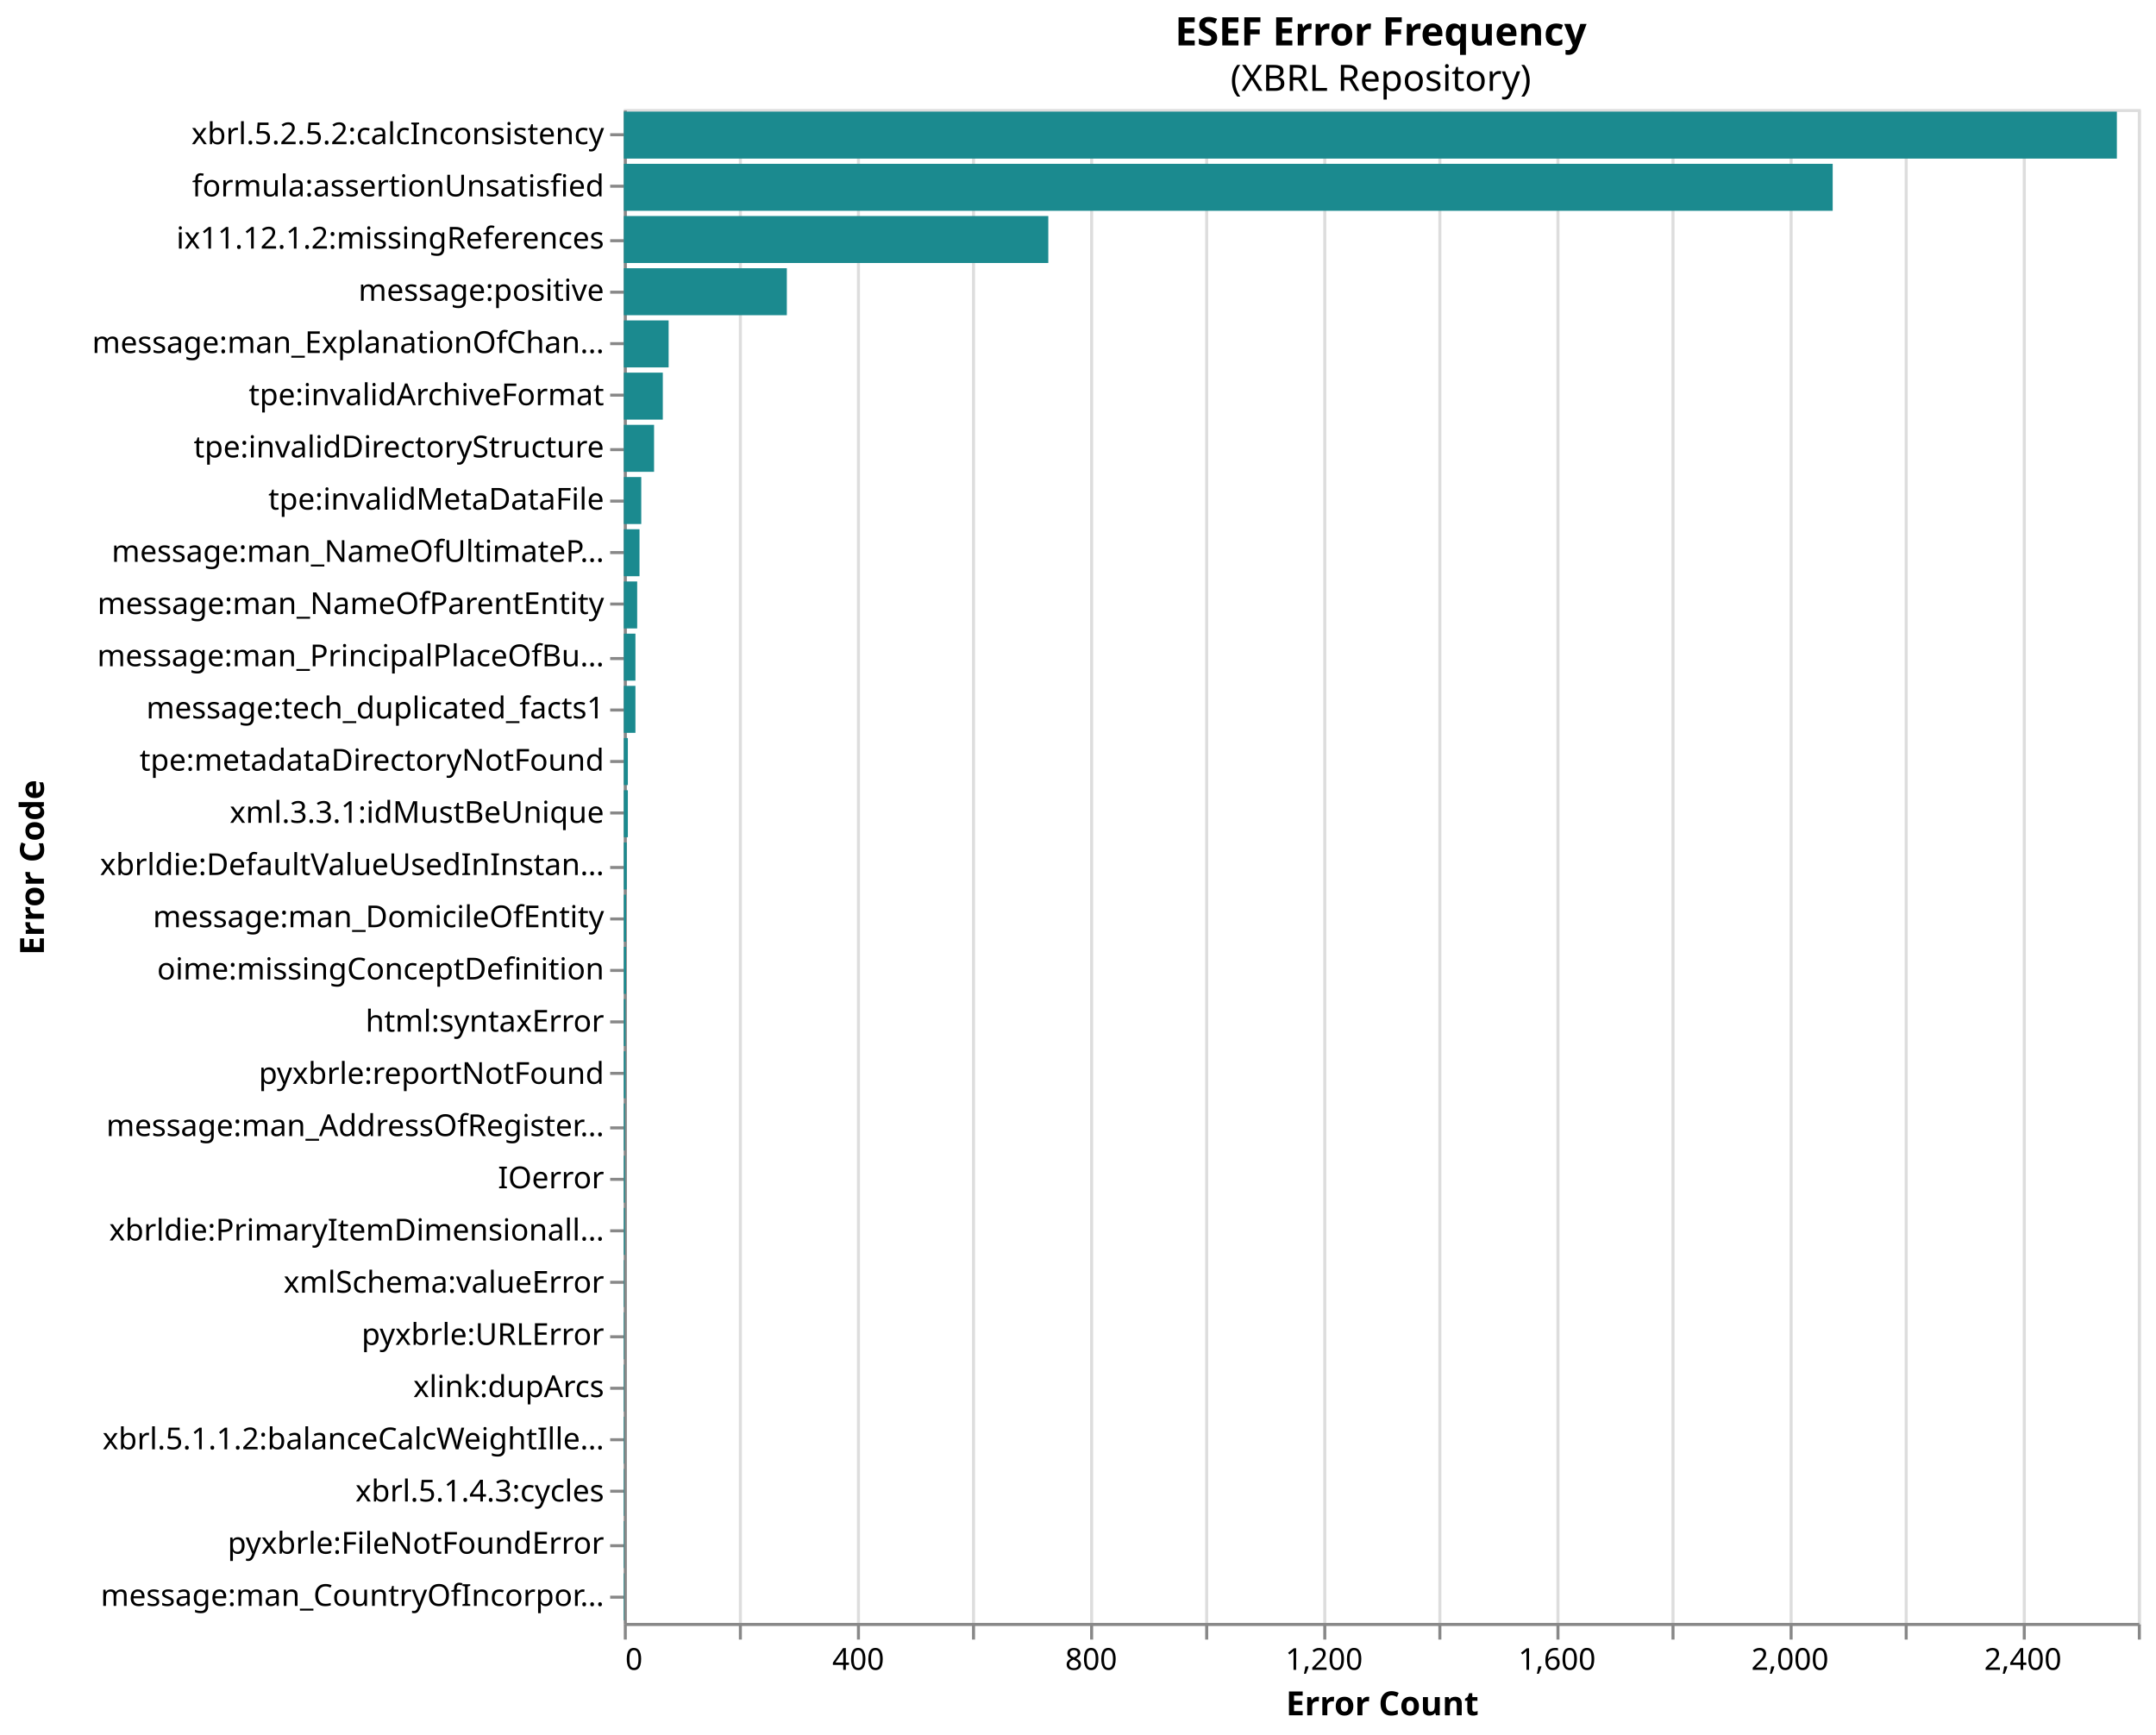
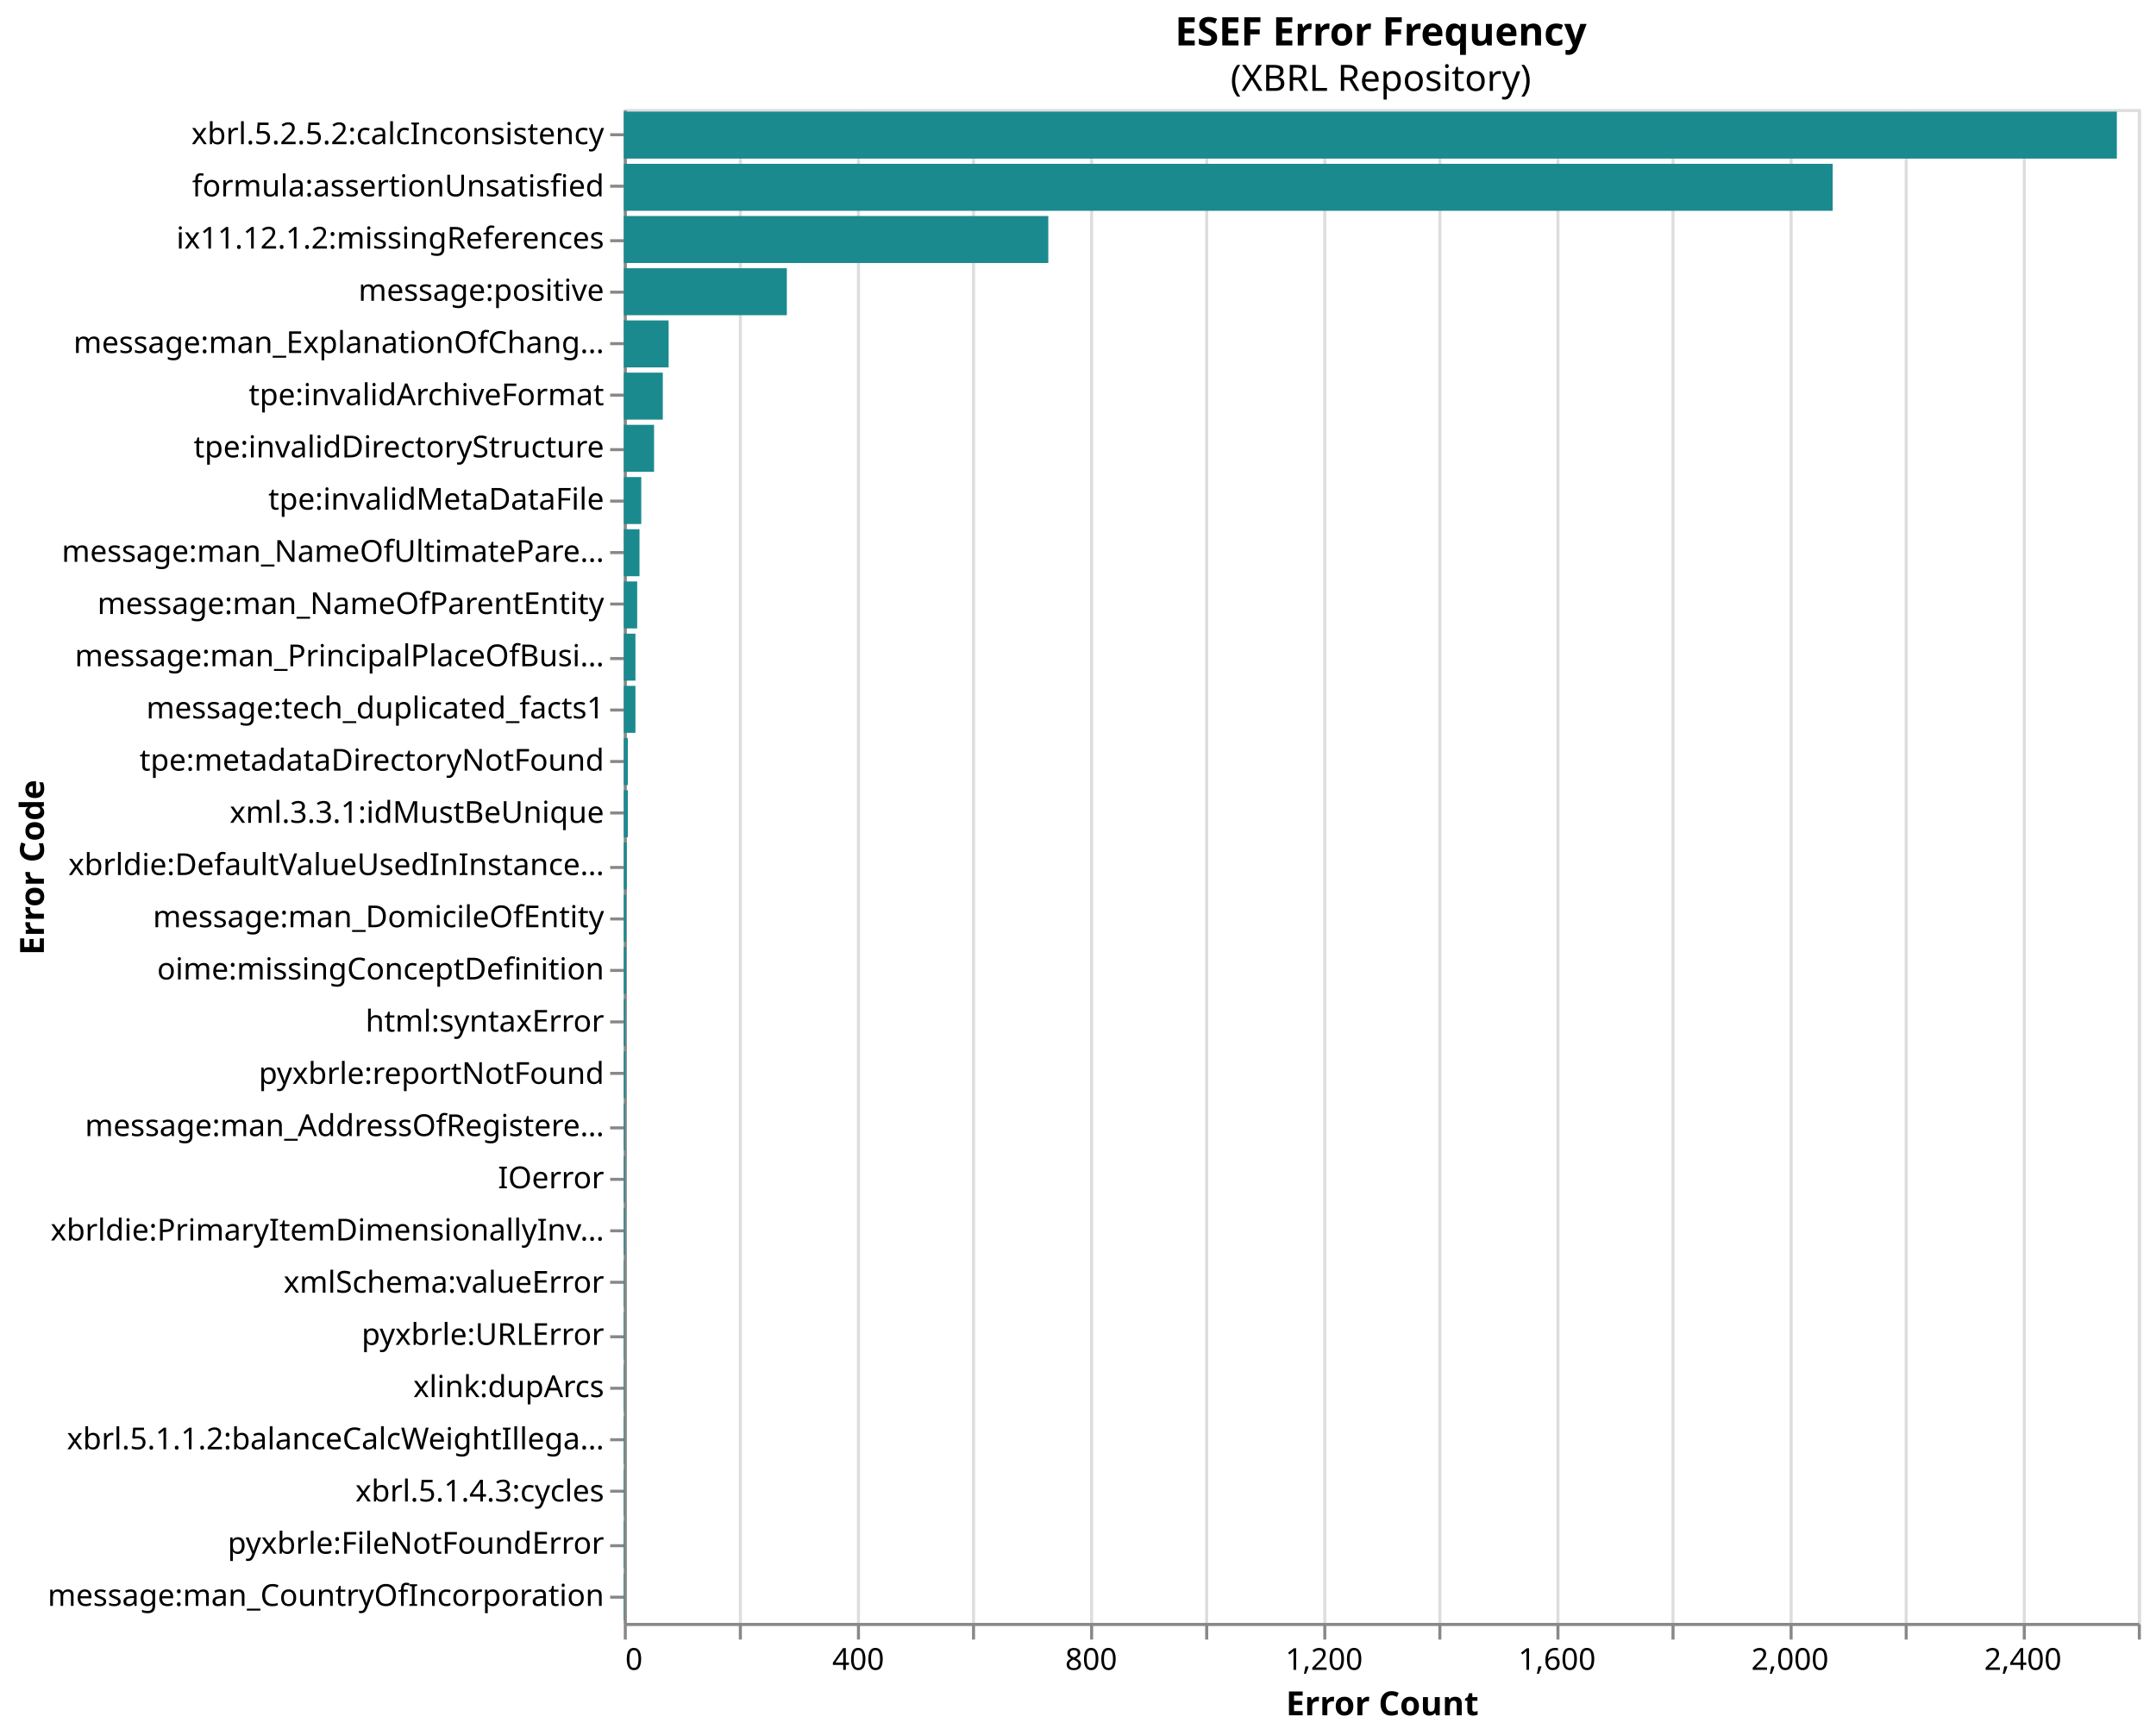
<svg xmlns="http://www.w3.org/2000/svg" version="1.1" class="marks" width="712" height="573" viewBox="0 0 712 573">
  <g fill="none" stroke-miterlimit="10" transform="translate(206,36)">
    <g class="mark-group role-frame root" role="graphics-object" aria-roledescription="group mark container">
      <g transform="translate(0,0)">
        <path class="background" aria-hidden="true" d="M0.5,0.5h500v500h-500Z" stroke="#ddd" />
        <g>
          <g class="mark-group role-axis" aria-hidden="true">
            <g transform="translate(0.5,500.5)">
              <path class="background" aria-hidden="true" d="M0,0h0v0h0Z" pointer-events="none" />
              <g>
                <g class="mark-rule role-axis-grid" pointer-events="none">
                  <line transform="translate(0,0)" x2="0" y2="-500" stroke="#ddd" stroke-width="1" opacity="1" />
                  <line transform="translate(38,0)" x2="0" y2="-500" stroke="#ddd" stroke-width="1" opacity="1" />
                  <line transform="translate(77,0)" x2="0" y2="-500" stroke="#ddd" stroke-width="1" opacity="1" />
                  <line transform="translate(115,0)" x2="0" y2="-500" stroke="#ddd" stroke-width="1" opacity="1" />
                  <line transform="translate(154,0)" x2="0" y2="-500" stroke="#ddd" stroke-width="1" opacity="1" />
                  <line transform="translate(192,0)" x2="0" y2="-500" stroke="#ddd" stroke-width="1" opacity="1" />
                  <line transform="translate(231,0)" x2="0" y2="-500" stroke="#ddd" stroke-width="1" opacity="1" />
                  <line transform="translate(269,0)" x2="0" y2="-500" stroke="#ddd" stroke-width="1" opacity="1" />
                  <line transform="translate(308,0)" x2="0" y2="-500" stroke="#ddd" stroke-width="1" opacity="1" />
                  <line transform="translate(346,0)" x2="0" y2="-500" stroke="#ddd" stroke-width="1" opacity="1" />
                  <line transform="translate(385,0)" x2="0" y2="-500" stroke="#ddd" stroke-width="1" opacity="1" />
                  <line transform="translate(423,0)" x2="0" y2="-500" stroke="#ddd" stroke-width="1" opacity="1" />
                  <line transform="translate(462,0)" x2="0" y2="-500" stroke="#ddd" stroke-width="1" opacity="1" />
                  <line transform="translate(500,0)" x2="0" y2="-500" stroke="#ddd" stroke-width="1" opacity="1" />
                </g>
              </g>
              <path class="foreground" aria-hidden="true" d="" pointer-events="none" display="none" />
            </g>
          </g>
          <g class="mark-group role-axis" role="graphics-symbol" aria-roledescription="axis" aria-label="X-axis titled 'Error Count' for a linear scale with values from 0 to 2,600">
            <g transform="translate(0.5,500.5)">
              <path class="background" aria-hidden="true" d="M0,0h0v0h0Z" pointer-events="none" />
              <g>
                <g class="mark-rule role-axis-tick" pointer-events="none">
                  <line transform="translate(0,0)" x2="0" y2="5" stroke="#888" stroke-width="1" opacity="1" />
                  <line transform="translate(38,0)" x2="0" y2="5" stroke="#888" stroke-width="1" opacity="1" />
                  <line transform="translate(77,0)" x2="0" y2="5" stroke="#888" stroke-width="1" opacity="1" />
                  <line transform="translate(115,0)" x2="0" y2="5" stroke="#888" stroke-width="1" opacity="1" />
                  <line transform="translate(154,0)" x2="0" y2="5" stroke="#888" stroke-width="1" opacity="1" />
                  <line transform="translate(192,0)" x2="0" y2="5" stroke="#888" stroke-width="1" opacity="1" />
                  <line transform="translate(231,0)" x2="0" y2="5" stroke="#888" stroke-width="1" opacity="1" />
                  <line transform="translate(269,0)" x2="0" y2="5" stroke="#888" stroke-width="1" opacity="1" />
                  <line transform="translate(308,0)" x2="0" y2="5" stroke="#888" stroke-width="1" opacity="1" />
                  <line transform="translate(346,0)" x2="0" y2="5" stroke="#888" stroke-width="1" opacity="1" />
                  <line transform="translate(385,0)" x2="0" y2="5" stroke="#888" stroke-width="1" opacity="1" />
                  <line transform="translate(423,0)" x2="0" y2="5" stroke="#888" stroke-width="1" opacity="1" />
                  <line transform="translate(462,0)" x2="0" y2="5" stroke="#888" stroke-width="1" opacity="1" />
                  <line transform="translate(500,0)" x2="0" y2="5" stroke="#888" stroke-width="1" opacity="1" />
                </g>
                <g class="mark-text role-axis-label" pointer-events="none">
                  <text text-anchor="start" transform="translate(0,15)" font-family="sans-serif" font-size="10px" fill="#000" opacity="1">0</text>
                  <text text-anchor="middle" transform="translate(38.46154,15)" font-family="sans-serif" font-size="10px" fill="#000" opacity="0">200</text>
                  <text text-anchor="middle" transform="translate(76.92308,15)" font-family="sans-serif" font-size="10px" fill="#000" opacity="1">400</text>
                  <text text-anchor="middle" transform="translate(115.3846,15)" font-family="sans-serif" font-size="10px" fill="#000" opacity="0">600</text>
                  <text text-anchor="middle" transform="translate(153.8462,15)" font-family="sans-serif" font-size="10px" fill="#000" opacity="1">800</text>
                  <text text-anchor="middle" transform="translate(192.3077,15)" font-family="sans-serif" font-size="10px" fill="#000" opacity="0">1,000</text>
                  <text text-anchor="middle" transform="translate(230.7692,15)" font-family="sans-serif" font-size="10px" fill="#000" opacity="1">1,200</text>
                  <text text-anchor="middle" transform="translate(269.2308,15)" font-family="sans-serif" font-size="10px" fill="#000" opacity="0">1,400</text>
                  <text text-anchor="middle" transform="translate(307.6923,15)" font-family="sans-serif" font-size="10px" fill="#000" opacity="1">1,600</text>
                  <text text-anchor="middle" transform="translate(346.1538,15)" font-family="sans-serif" font-size="10px" fill="#000" opacity="0">1,800</text>
                  <text text-anchor="middle" transform="translate(384.6154,15)" font-family="sans-serif" font-size="10px" fill="#000" opacity="1">2,000</text>
                  <text text-anchor="middle" transform="translate(423.0769,15)" font-family="sans-serif" font-size="10px" fill="#000" opacity="0">2,200</text>
                  <text text-anchor="middle" transform="translate(461.5385,15)" font-family="sans-serif" font-size="10px" fill="#000" opacity="1">2,400</text>
                  <text text-anchor="end" transform="translate(500,15)" font-family="sans-serif" font-size="10px" fill="#000" opacity="0">2,600</text>
                </g>
                <g class="mark-rule role-axis-domain" pointer-events="none">
                  <line transform="translate(0,0)" x2="500" y2="0" stroke="#888" stroke-width="1" opacity="1" />
                </g>
                <g class="mark-text role-axis-title" pointer-events="none">
                  <text text-anchor="middle" transform="translate(250,30)" font-family="sans-serif" font-size="11px" font-weight="bold" fill="#000" opacity="1">Error Count</text>
                </g>
              </g>
              <path class="foreground" aria-hidden="true" d="" pointer-events="none" display="none" />
            </g>
          </g>
          <g class="mark-group role-axis" role="graphics-symbol" aria-roledescription="axis" aria-label="Y-axis titled 'Error Code' for a discrete scale with 29 values: xbrl.5.2.5.2:calcInconsistency, formula:assertionUnsatisfied, ix11.12.1.2:missingReferences, message:positive, message:man_ExplanationOfChangeInNameOfReportingEntityOrOtherMeansOfIdentificationFromEndOfPrecedingReportingPeriod, ending with message:man_CountryOfIncorporation">
            <g transform="translate(0.5,0.5)">
              <path class="background" aria-hidden="true" d="M0,0h0v0h0Z" pointer-events="none" />
              <g>
                <g class="mark-rule role-axis-tick" pointer-events="none">
                  <line transform="translate(0,8)" x2="-5" y2="0" stroke="#888" stroke-width="1" opacity="1" />
                  <line transform="translate(0,25)" x2="-5" y2="0" stroke="#888" stroke-width="1" opacity="1" />
                  <line transform="translate(0,43)" x2="-5" y2="0" stroke="#888" stroke-width="1" opacity="1" />
                  <line transform="translate(0,60)" x2="-5" y2="0" stroke="#888" stroke-width="1" opacity="1" />
                  <line transform="translate(0,77)" x2="-5" y2="0" stroke="#888" stroke-width="1" opacity="1" />
                  <line transform="translate(0,94)" x2="-5" y2="0" stroke="#888" stroke-width="1" opacity="1" />
                  <line transform="translate(0,112)" x2="-5" y2="0" stroke="#888" stroke-width="1" opacity="1" />
                  <line transform="translate(0,129)" x2="-5" y2="0" stroke="#888" stroke-width="1" opacity="1" />
                  <line transform="translate(0,146)" x2="-5" y2="0" stroke="#888" stroke-width="1" opacity="1" />
                  <line transform="translate(0,163)" x2="-5" y2="0" stroke="#888" stroke-width="1" opacity="1" />
                  <line transform="translate(0,181)" x2="-5" y2="0" stroke="#888" stroke-width="1" opacity="1" />
                  <line transform="translate(0,198)" x2="-5" y2="0" stroke="#888" stroke-width="1" opacity="1" />
                  <line transform="translate(0,215)" x2="-5" y2="0" stroke="#888" stroke-width="1" opacity="1" />
                  <line transform="translate(0,232)" x2="-5" y2="0" stroke="#888" stroke-width="1" opacity="1" />
                  <line transform="translate(0,250)" x2="-5" y2="0" stroke="#888" stroke-width="1" opacity="1" />
                  <line transform="translate(0,267)" x2="-5" y2="0" stroke="#888" stroke-width="1" opacity="1" />
                  <line transform="translate(0,284)" x2="-5" y2="0" stroke="#888" stroke-width="1" opacity="1" />
                  <line transform="translate(0,301)" x2="-5" y2="0" stroke="#888" stroke-width="1" opacity="1" />
                  <line transform="translate(0,318)" x2="-5" y2="0" stroke="#888" stroke-width="1" opacity="1" />
                  <line transform="translate(0,336)" x2="-5" y2="0" stroke="#888" stroke-width="1" opacity="1" />
                  <line transform="translate(0,353)" x2="-5" y2="0" stroke="#888" stroke-width="1" opacity="1" />
                  <line transform="translate(0,370)" x2="-5" y2="0" stroke="#888" stroke-width="1" opacity="1" />
                  <line transform="translate(0,387)" x2="-5" y2="0" stroke="#888" stroke-width="1" opacity="1" />
                  <line transform="translate(0,405)" x2="-5" y2="0" stroke="#888" stroke-width="1" opacity="1" />
                  <line transform="translate(0,422)" x2="-5" y2="0" stroke="#888" stroke-width="1" opacity="1" />
                  <line transform="translate(0,439)" x2="-5" y2="0" stroke="#888" stroke-width="1" opacity="1" />
                  <line transform="translate(0,456)" x2="-5" y2="0" stroke="#888" stroke-width="1" opacity="1" />
                  <line transform="translate(0,474)" x2="-5" y2="0" stroke="#888" stroke-width="1" opacity="1" />
                  <line transform="translate(0,491)" x2="-5" y2="0" stroke="#888" stroke-width="1" opacity="1" />
                </g>
                <g class="mark-text role-axis-label" pointer-events="none">
                  <text text-anchor="end" transform="translate(-7,11.12069)" font-family="sans-serif" font-size="10px" fill="#000" opacity="1">xbrl.5.2.5.2:calcInconsistency</text>
                  <text text-anchor="end" transform="translate(-7,28.36207)" font-family="sans-serif" font-size="10px" fill="#000" opacity="1">formula:assertionUnsatisfied</text>
                  <text text-anchor="end" transform="translate(-7,45.60345)" font-family="sans-serif" font-size="10px" fill="#000" opacity="1">ix11.12.1.2:missingReferences</text>
                  <text text-anchor="end" transform="translate(-7,62.84483)" font-family="sans-serif" font-size="10px" fill="#000" opacity="1">message:positive</text>
-                   <text text-anchor="end" transform="translate(-7,80.08621)" font-family="sans-serif" font-size="10px" fill="#000" opacity="1">message:man_ExplanationOfChan…</text>
+                   <text text-anchor="end" transform="translate(-7,80.08621)" font-family="sans-serif" font-size="10px" fill="#000" opacity="1">message:man_ExplanationOfChang…</text>
                  <text text-anchor="end" transform="translate(-7,97.32759)" font-family="sans-serif" font-size="10px" fill="#000" opacity="1">tpe:invalidArchiveFormat</text>
                  <text text-anchor="end" transform="translate(-7,114.569)" font-family="sans-serif" font-size="10px" fill="#000" opacity="1">tpe:invalidDirectoryStructure</text>
                  <text text-anchor="end" transform="translate(-7,131.8103)" font-family="sans-serif" font-size="10px" fill="#000" opacity="1">tpe:invalidMetaDataFile</text>
-                   <text text-anchor="end" transform="translate(-7,149.0517)" font-family="sans-serif" font-size="10px" fill="#000" opacity="1">message:man_NameOfUltimateP…</text>
+                   <text text-anchor="end" transform="translate(-7,149.0517)" font-family="sans-serif" font-size="10px" fill="#000" opacity="1">message:man_NameOfUltimatePare…</text>
                  <text text-anchor="end" transform="translate(-7,166.2931)" font-family="sans-serif" font-size="10px" fill="#000" opacity="1">message:man_NameOfParentEntity</text>
-                   <text text-anchor="end" transform="translate(-7,183.5345)" font-family="sans-serif" font-size="10px" fill="#000" opacity="1">message:man_PrincipalPlaceOfBu…</text>
+                   <text text-anchor="end" transform="translate(-7,183.5345)" font-family="sans-serif" font-size="10px" fill="#000" opacity="1">message:man_PrincipalPlaceOfBusi…</text>
                  <text text-anchor="end" transform="translate(-7,200.7759)" font-family="sans-serif" font-size="10px" fill="#000" opacity="1">message:tech_duplicated_facts1</text>
                  <text text-anchor="end" transform="translate(-7,218.0172)" font-family="sans-serif" font-size="10px" fill="#000" opacity="1">tpe:metadataDirectoryNotFound</text>
                  <text text-anchor="end" transform="translate(-7,235.2586)" font-family="sans-serif" font-size="10px" fill="#000" opacity="1">xml.3.3.1:idMustBeUnique</text>
-                   <text text-anchor="end" transform="translate(-7,252.5)" font-family="sans-serif" font-size="10px" fill="#000" opacity="1">xbrldie:DefaultValueUsedInInstan…</text>
+                   <text text-anchor="end" transform="translate(-7,252.5)" font-family="sans-serif" font-size="10px" fill="#000" opacity="1">xbrldie:DefaultValueUsedInInstance…</text>
                  <text text-anchor="end" transform="translate(-7,269.7414)" font-family="sans-serif" font-size="10px" fill="#000" opacity="1">message:man_DomicileOfEntity</text>
                  <text text-anchor="end" transform="translate(-7,286.9828)" font-family="sans-serif" font-size="10px" fill="#000" opacity="1">oime:missingConceptDefinition</text>
                  <text text-anchor="end" transform="translate(-7,304.2241)" font-family="sans-serif" font-size="10px" fill="#000" opacity="1">html:syntaxError</text>
                  <text text-anchor="end" transform="translate(-7,321.4655)" font-family="sans-serif" font-size="10px" fill="#000" opacity="1">pyxbrle:reportNotFound</text>
-                   <text text-anchor="end" transform="translate(-7,338.7069)" font-family="sans-serif" font-size="10px" fill="#000" opacity="1">message:man_AddressOfRegister…</text>
+                   <text text-anchor="end" transform="translate(-7,338.7069)" font-family="sans-serif" font-size="10px" fill="#000" opacity="1">message:man_AddressOfRegistere…</text>
                  <text text-anchor="end" transform="translate(-7,355.9483)" font-family="sans-serif" font-size="10px" fill="#000" opacity="1">IOerror</text>
-                   <text text-anchor="end" transform="translate(-7,373.1897)" font-family="sans-serif" font-size="10px" fill="#000" opacity="1">xbrldie:PrimaryItemDimensionall…</text>
+                   <text text-anchor="end" transform="translate(-7,373.1897)" font-family="sans-serif" font-size="10px" fill="#000" opacity="1">xbrldie:PrimaryItemDimensionallyInv…</text>
                  <text text-anchor="end" transform="translate(-7,390.431)" font-family="sans-serif" font-size="10px" fill="#000" opacity="1">xmlSchema:valueError</text>
                  <text text-anchor="end" transform="translate(-7,407.6724)" font-family="sans-serif" font-size="10px" fill="#000" opacity="1">pyxbrle:URLError</text>
                  <text text-anchor="end" transform="translate(-7,424.9138)" font-family="sans-serif" font-size="10px" fill="#000" opacity="1">xlink:dupArcs</text>
-                   <text text-anchor="end" transform="translate(-7,442.1552)" font-family="sans-serif" font-size="10px" fill="#000" opacity="1">xbrl.5.1.1.2:balanceCalcWeightIlle…</text>
+                   <text text-anchor="end" transform="translate(-7,442.1552)" font-family="sans-serif" font-size="10px" fill="#000" opacity="1">xbrl.5.1.1.2:balanceCalcWeightIllega…</text>
                  <text text-anchor="end" transform="translate(-7,459.3966)" font-family="sans-serif" font-size="10px" fill="#000" opacity="1">xbrl.5.1.4.3:cycles</text>
                  <text text-anchor="end" transform="translate(-7,476.6379)" font-family="sans-serif" font-size="10px" fill="#000" opacity="1">pyxbrle:FileNotFoundError</text>
-                   <text text-anchor="end" transform="translate(-7,493.8793)" font-family="sans-serif" font-size="10px" fill="#000" opacity="1">message:man_CountryOfIncorpor…</text>
+                   <text text-anchor="end" transform="translate(-7,493.8793)" font-family="sans-serif" font-size="10px" fill="#000" opacity="1">message:man_CountryOfIncorporation</text>
                </g>
                <g class="mark-rule role-axis-domain" pointer-events="none">
                  <line transform="translate(0,0)" x2="0" y2="500" stroke="#888" stroke-width="1" opacity="1" />
                </g>
                <g class="mark-text role-axis-title" pointer-events="none">
                  <text text-anchor="middle" transform="translate(-190,250) rotate(-90) translate(0,-2)" font-family="sans-serif" font-size="11px" font-weight="bold" fill="#000" opacity="1">Error Code</text>
                </g>
              </g>
              <path class="foreground" aria-hidden="true" d="" pointer-events="none" display="none" />
            </g>
          </g>
          <g class="mark-rect role-mark marks" role="graphics-object" aria-roledescription="rect mark container">
            <path aria-label="Error Code: xbrl.5.2.5.2:calcInconsistency; Error Count: 2564" role="graphics-symbol" aria-roledescription="bar" d="M0,0.862h493.077v15.517h-493.077Z" fill="#1b8a8f" />
            <path aria-label="Error Code: message:man_ExplanationOfChangeInNameOfReportingEntityOrOtherMeansOfIdentificationFromEndOfPrecedingReportingPeriod; Error Count: 77" role="graphics-symbol" aria-roledescription="bar" d="M0,69.828h14.808v15.517h-14.808Z" fill="#1b8a8f" />
            <path aria-label="Error Code: message:positive; Error Count: 280" role="graphics-symbol" aria-roledescription="bar" d="M0,52.586h53.846v15.517h-53.846Z" fill="#1b8a8f" />
            <path aria-label="Error Code: message:man_NameOfParentEntity; Error Count: 23" role="graphics-symbol" aria-roledescription="bar" d="M0,156.034h4.423v15.517h-4.423Z" fill="#1b8a8f" />
            <path aria-label="Error Code: message:man_NameOfUltimateParentOfGroup; Error Count: 27" role="graphics-symbol" aria-roledescription="bar" d="M0,138.793h5.192v15.517h-5.192Z" fill="#1b8a8f" />
            <path aria-label="Error Code: formula:assertionUnsatisfied; Error Count: 2076" role="graphics-symbol" aria-roledescription="bar" d="M0,18.103h399.231v15.517h-399.231Z" fill="#1b8a8f" />
            <path aria-label="Error Code: tpe:invalidDirectoryStructure; Error Count: 52" role="graphics-symbol" aria-roledescription="bar" d="M0,104.31h10v15.517h-10Z" fill="#1b8a8f" />
            <path aria-label="Error Code: tpe:invalidArchiveFormat; Error Count: 67" role="graphics-symbol" aria-roledescription="bar" d="M0,87.069h12.885v15.517h-12.885Z" fill="#1b8a8f" />
            <path aria-label="Error Code: html:syntaxError; Error Count: 3" role="graphics-symbol" aria-roledescription="bar" d="M0,293.966h0.577v15.517h-0.577Z" fill="#1b8a8f" />
            <path aria-label="Error Code: xmlSchema:valueError; Error Count: 1" role="graphics-symbol" aria-roledescription="bar" d="M0,380.172h0.192v15.517h-0.192Z" fill="#1b8a8f" />
            <path aria-label="Error Code: tpe:invalidMetaDataFile; Error Count: 30" role="graphics-symbol" aria-roledescription="bar" d="M0,121.552h5.769v15.517h-5.769Z" fill="#1b8a8f" />
            <path aria-label="Error Code: tpe:metadataDirectoryNotFound; Error Count: 7" role="graphics-symbol" aria-roledescription="bar" d="M0,207.759h1.346v15.517h-1.346Z" fill="#1b8a8f" />
            <path aria-label="Error Code: message:man_PrincipalPlaceOfBusiness; Error Count: 20" role="graphics-symbol" aria-roledescription="bar" d="M0,173.276h3.846v15.517h-3.846Z" fill="#1b8a8f" />
            <path aria-label="Error Code: pyxbrle:reportNotFound; Error Count: 3" role="graphics-symbol" aria-roledescription="bar" d="M0,311.207h0.577v15.517h-0.577Z" fill="#1b8a8f" />
            <path aria-label="Error Code: message:tech_duplicated_facts1; Error Count: 20" role="graphics-symbol" aria-roledescription="bar" d="M0,190.517h3.846v15.517h-3.846Z" fill="#1b8a8f" />
            <path aria-label="Error Code: message:man_DomicileOfEntity; Error Count: 4" role="graphics-symbol" aria-roledescription="bar" d="M0,259.483h0.769v15.517h-0.769Z" fill="#1b8a8f" />
            <path aria-label="Error Code: oime:missingConceptDefinition; Error Count: 4" role="graphics-symbol" aria-roledescription="bar" d="M0,276.724h0.769v15.517h-0.769Z" fill="#1b8a8f" />
            <path aria-label="Error Code: message:man_AddressOfRegisteredOfficeOfEntity; Error Count: 2" role="graphics-symbol" aria-roledescription="bar" d="M0,328.448h0.385v15.517h-0.385Z" fill="#1b8a8f" />
            <path aria-label="Error Code: pyxbrle:URLError; Error Count: 1" role="graphics-symbol" aria-roledescription="bar" d="M0,397.414h0.192v15.517h-0.192Z" fill="#1b8a8f" />
            <path aria-label="Error Code: IOerror; Error Count: 2" role="graphics-symbol" aria-roledescription="bar" d="M0,345.69h0.385v15.517h-0.385Z" fill="#1b8a8f" />
            <path aria-label="Error Code: ix11.12.1.2:missingReferences; Error Count: 729" role="graphics-symbol" aria-roledescription="bar" d="M0,35.345h140.192v15.517h-140.192Z" fill="#1b8a8f" />
            <path aria-label="Error Code: xlink:dupArcs; Error Count: 1" role="graphics-symbol" aria-roledescription="bar" d="M0,414.655h0.192v15.517h-0.192Z" fill="#1b8a8f" />
            <path aria-label="Error Code: xbrl.5.1.1.2:balanceCalcWeightIllegalPositive; Error Count: 1" role="graphics-symbol" aria-roledescription="bar" d="M0,431.897h0.192v15.517h-0.192Z" fill="#1b8a8f" />
            <path aria-label="Error Code: xbrl.5.1.4.3:cycles; Error Count: 1" role="graphics-symbol" aria-roledescription="bar" d="M0,449.138h0.192v15.517h-0.192Z" fill="#1b8a8f" />
            <path aria-label="Error Code: pyxbrle:FileNotFoundError; Error Count: 1" role="graphics-symbol" aria-roledescription="bar" d="M0,466.379h0.192v15.517h-0.192Z" fill="#1b8a8f" />
            <path aria-label="Error Code: xml.3.3.1:idMustBeUnique; Error Count: 7" role="graphics-symbol" aria-roledescription="bar" d="M0,225h1.346v15.517h-1.346Z" fill="#1b8a8f" />
            <path aria-label="Error Code: xbrldie:PrimaryItemDimensionallyInvalidError; Error Count: 2" role="graphics-symbol" aria-roledescription="bar" d="M0,362.931h0.385v15.517h-0.385Z" fill="#1b8a8f" />
            <path aria-label="Error Code: xbrldie:DefaultValueUsedInInstanceError; Error Count: 5" role="graphics-symbol" aria-roledescription="bar" d="M0,242.241h0.962v15.517h-0.962Z" fill="#1b8a8f" />
            <path aria-label="Error Code: message:man_CountryOfIncorporation; Error Count: 1" role="graphics-symbol" aria-roledescription="bar" d="M0,483.621h0.192v15.517h-0.192Z" fill="#1b8a8f" />
          </g>
          <g class="mark-group role-title">
            <g transform="translate(250,-31)">
              <path class="background" aria-hidden="true" d="M0,0h0v0h0Z" pointer-events="none" />
              <g>
                <g class="mark-text role-title-text" role="graphics-symbol" aria-roledescription="title" aria-label="Title text 'ESEF Error Frequency'" pointer-events="none">
                  <text text-anchor="middle" transform="translate(0,10)" font-family="sans-serif" font-size="13px" font-weight="bold" fill="#000" opacity="1">ESEF Error Frequency</text>
                </g>
                <g class="mark-text role-title-subtitle" role="graphics-symbol" aria-roledescription="subtitle" aria-label="Subtitle text '(XBRL Repository)'" pointer-events="none">
                  <text text-anchor="middle" transform="translate(0,25)" font-family="sans-serif" font-size="12px" fill="#000" opacity="1">(XBRL Repository)</text>
                </g>
              </g>
              <path class="foreground" aria-hidden="true" d="" pointer-events="none" display="none" />
            </g>
          </g>
        </g>
        <path class="foreground" aria-hidden="true" d="" display="none" />
      </g>
    </g>
  </g>
</svg>
